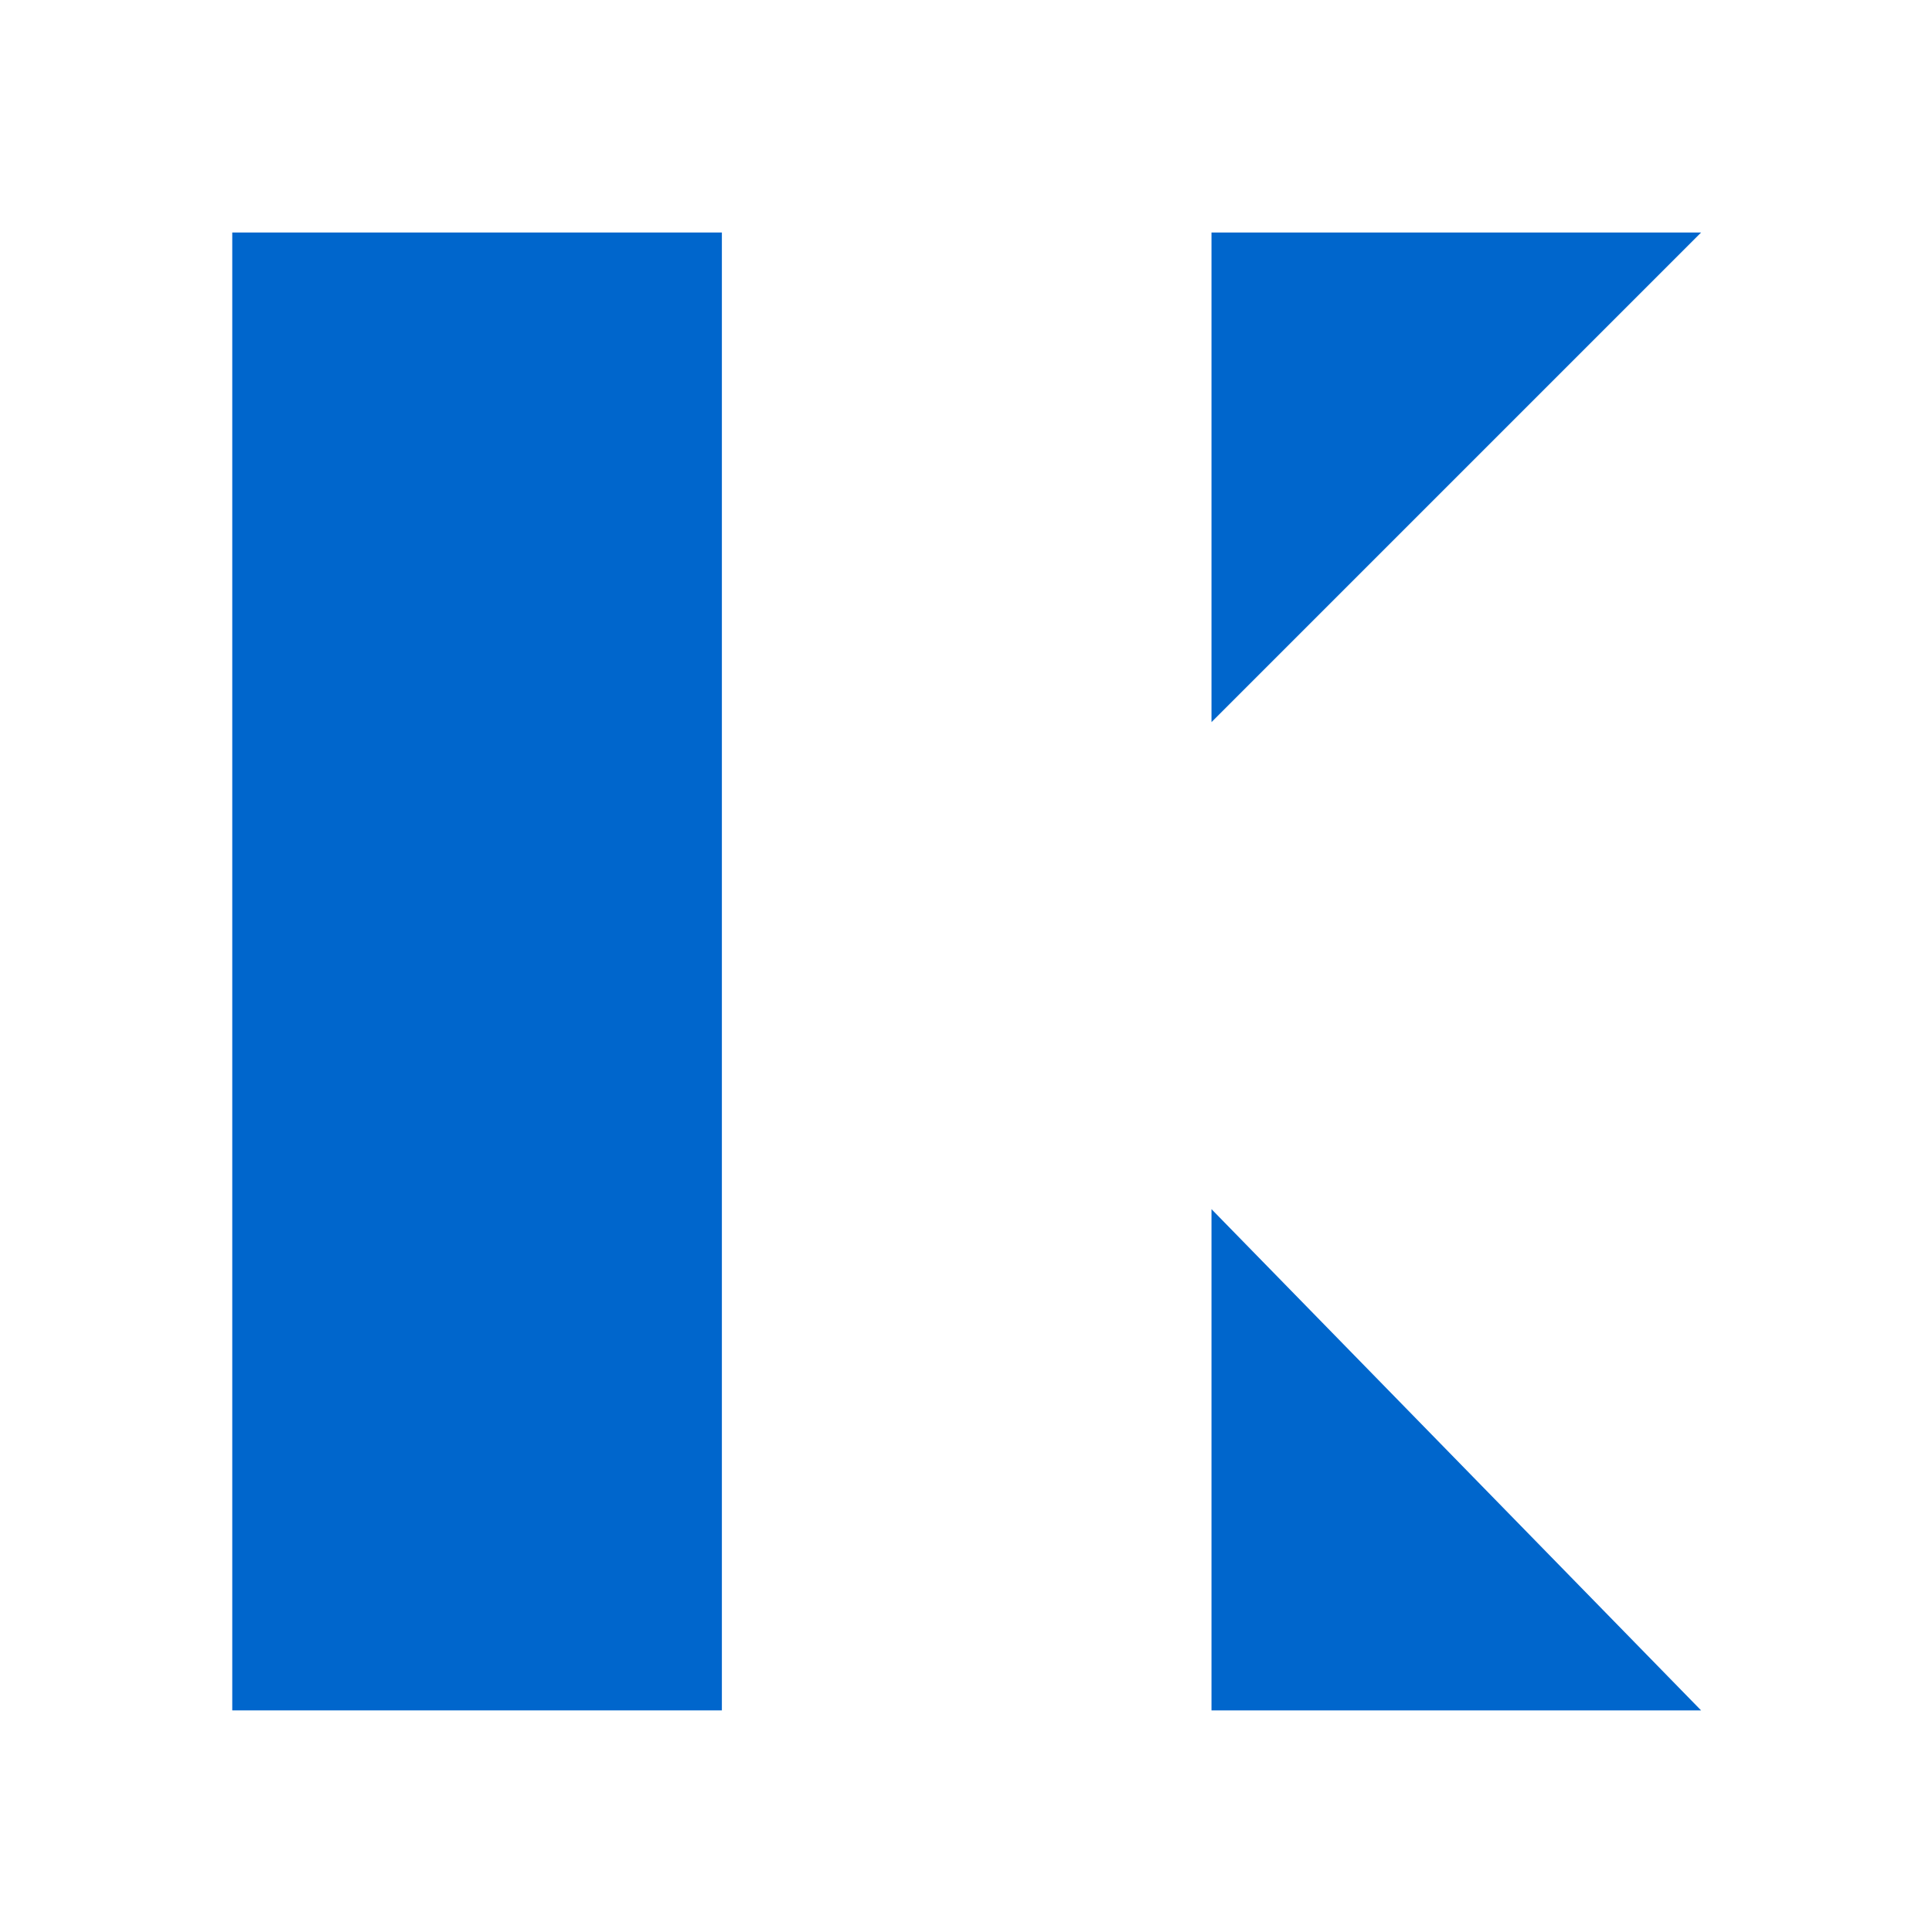
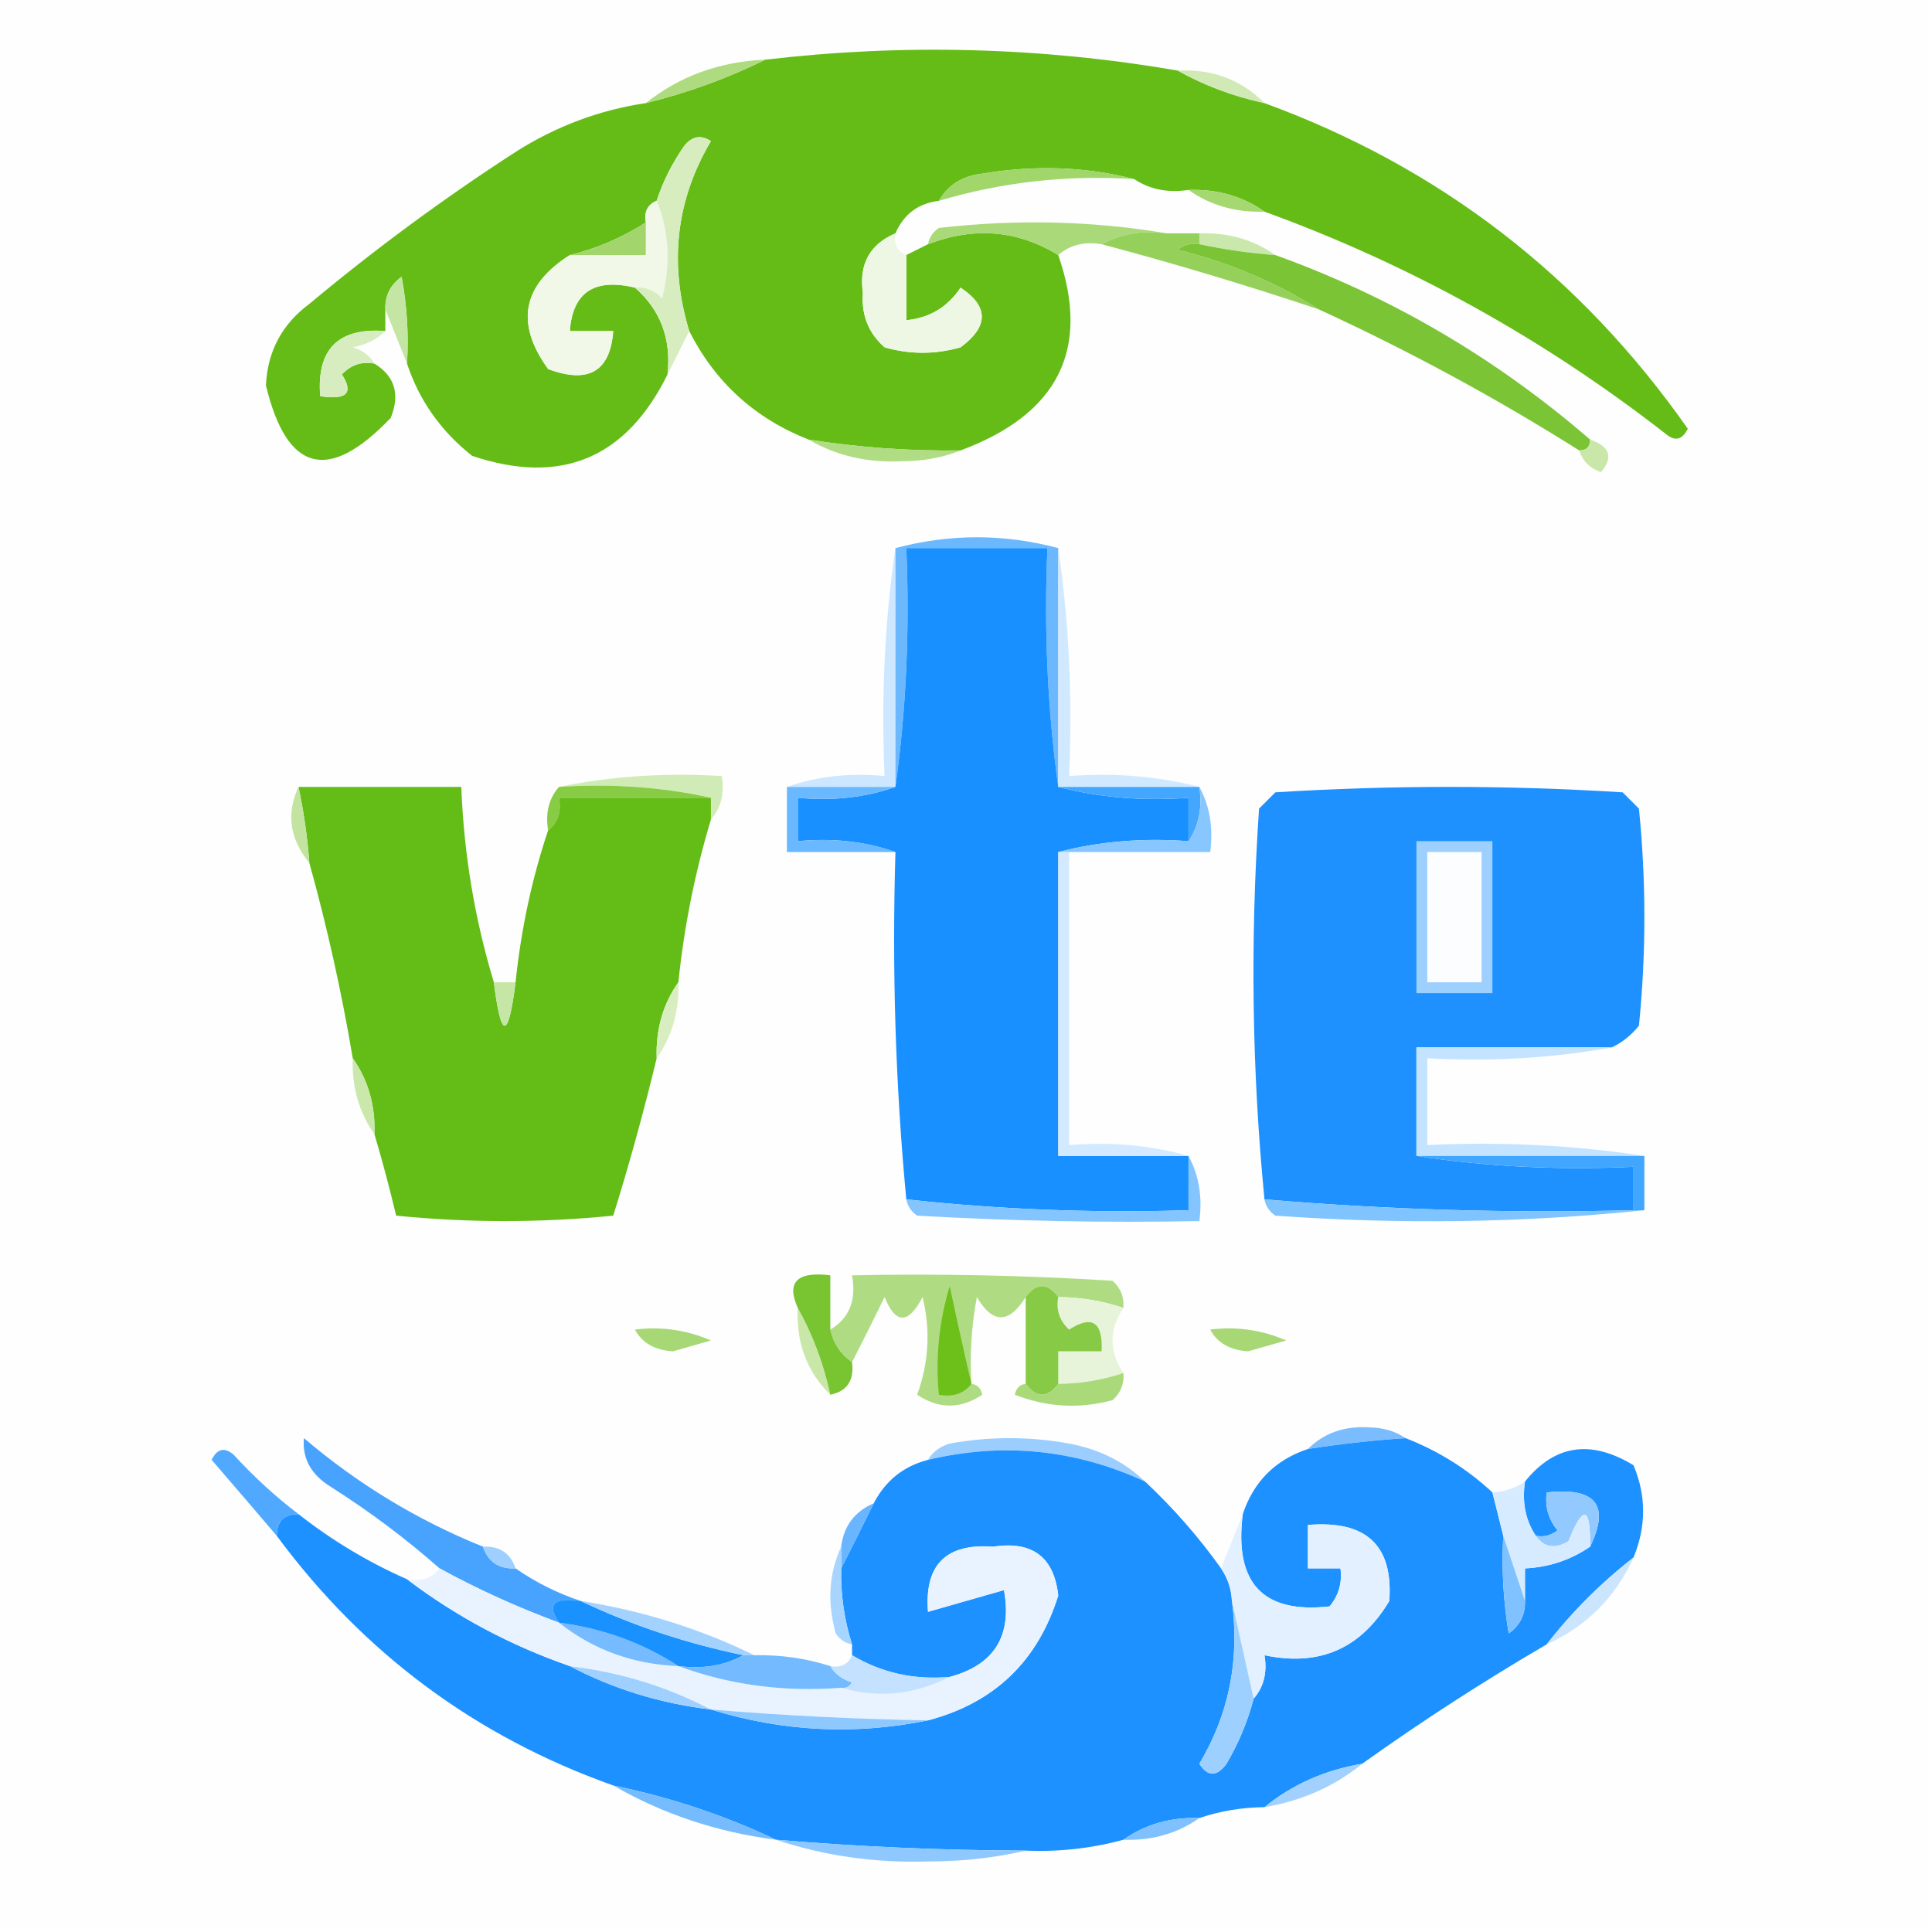
- <svg xmlns="http://www.w3.org/2000/svg" width="1417" height="1417" viewBox="0 0 1417 1417">
-   <defs>
-     <style>
-       .cls-1 {
-         fill: #06c;
-         fill-rule: evenodd;
-       }
-     </style>
-   </defs>
-   <path id="rectangular" class="cls-1" d="M170.35,170.525h359.1V1254.47H170.35V170.525Z" />
-   <path id="triangle-down" class="cls-1" d="M888.55,1254.47h359.1L888.55,886.825V1254.47Z" />
-   <path id="triangle-up" class="cls-1" d="M888.55,170.525h359.1l-359.1,359.1v-359.1Z" />
+ <svg xmlns="http://www.w3.org/2000/svg" version="1.1" width="178px" height="178px" style="shape-rendering:geometricPrecision; text-rendering:geometricPrecision; image-rendering:optimizeQuality; fill-rule:evenodd; clip-rule:evenodd">
+   <g>
+     <path style="opacity:1" fill="#fdfefd" d="M -0.5,-0.5 C 58.833,-0.5 118.167,-0.5 177.5,-0.5C 177.5,58.833 177.5,118.167 177.5,177.5C 118.167,177.5 58.833,177.5 -0.5,177.5C -0.5,118.167 -0.5,58.833 -0.5,-0.5 Z" />
+   </g>
+   <g>
+     <path style="opacity:1" fill="#65bc17" d="M 108.5,6.5 C 110.936,7.871 113.603,8.871 116.5,9.5C 132.616,15.398 145.616,25.398 155.5,39.5C 154.998,40.521 154.332,40.688 153.5,40C 142.213,31.198 129.88,24.365 116.5,19.5C 114.485,18.076 112.152,17.41 109.5,17.5C 107.585,17.785 105.919,17.451 104.5,16.5C 100.019,15.352 95.352,15.185 90.5,16C 88.68,16.2 87.347,17.034 86.5,18.5C 84.596,18.738 83.262,19.738 82.5,21.5C 80.124,22.512 79.124,24.345 79.5,27C 79.354,29.034 80.02,30.701 81.5,32C 83.833,32.667 86.167,32.667 88.5,32C 91.105,30.069 91.105,28.236 88.5,26.5C 87.305,28.297 85.638,29.297 83.5,29.5C 83.5,27.5 83.5,25.5 83.5,23.5C 84.167,23.167 84.833,22.833 85.5,22.5C 89.754,20.868 93.754,21.201 97.5,23.5C 100.508,32.155 97.508,38.155 88.5,41.5C 83.797,41.563 79.13,41.23 74.5,40.5C 69.553,38.552 65.886,35.218 63.5,30.5C 61.613,24.272 62.28,18.438 65.5,13C 64.551,12.383 63.718,12.549 63,13.5C 61.906,15.078 61.072,16.745 60.5,18.5C 59.662,18.842 59.328,19.508 59.5,20.5C 57.307,21.895 54.974,22.895 52.5,23.5C 48.119,26.282 47.453,29.782 50.5,34C 54.22,35.392 56.22,34.225 56.5,30.5C 55.167,30.5 53.833,30.5 52.5,30.5C 52.759,26.932 54.759,25.599 58.5,26.5C 60.856,28.557 61.856,31.224 61.5,34.5C 57.679,42.244 51.679,44.744 43.5,42C 40.619,39.721 38.619,36.888 37.5,33.5C 37.664,30.813 37.497,28.146 37,25.5C 35.961,26.244 35.461,27.244 35.5,28.5C 35.5,29.167 35.5,29.833 35.5,30.5C 31.167,30.167 29.167,32.167 29.5,36.5C 31.942,36.881 32.608,36.214 31.5,34.5C 32.325,33.614 33.325,33.281 34.5,33.5C 36.377,34.659 36.877,36.326 36,38.5C 30.259,44.52 26.426,43.52 24.5,35.5C 24.648,32.37 25.982,29.87 28.5,28C 34.552,22.947 40.885,18.281 47.5,14C 51.219,11.636 55.219,10.136 59.5,9.5C 63.395,8.538 67.061,7.204 70.5,5.5C 83.217,4.002 95.883,4.335 108.5,6.5 Z" />
+   </g>
+   <g>
+     <path style="opacity:1" fill="#aedb7f" d="M 70.5,5.5 C 67.061,7.204 63.395,8.538 59.5,9.5C 62.626,7.01 66.292,5.677 70.5,5.5 Z" />
+   </g>
+   <g>
+     <path style="opacity:1" fill="#d1eab5" d="M 108.5,6.5 C 111.716,6.346 114.383,7.346 116.5,9.5C 113.603,8.871 110.936,7.871 108.5,6.5 Z" />
+   </g>
+   <g>
+     <path style="opacity:1" fill="#a1d66b" d="M 104.5,16.5 C 98.346,16.1 92.346,16.767 86.5,18.5C 87.347,17.034 88.68,16.2 90.5,16C 95.352,15.185 100.019,15.352 104.5,16.5 Z" />
+   </g>
+   <g>
+     <path style="opacity:1" fill="#a5d871" d="M 109.5,17.5 C 112.152,17.41 114.485,18.076 116.5,19.5C 113.848,19.59 111.515,18.924 109.5,17.5 Z" />
+   </g>
+   <g>
+     <path style="opacity:1" fill="#f1f8e8" d="M 60.5,18.5 C 61.638,21.303 61.804,24.303 61,27.5C 60.329,26.748 59.496,26.414 58.5,26.5C 54.759,25.599 52.759,26.932 52.5,30.5C 53.833,30.5 55.167,30.5 56.5,30.5C 56.22,34.225 54.22,35.392 50.5,34C 47.453,29.782 48.119,26.282 52.5,23.5C 54.833,23.5 57.167,23.5 59.5,23.5C 59.5,22.5 59.5,21.5 59.5,20.5C 59.328,19.508 59.662,18.842 60.5,18.5 Z" />
+   </g>
+   <g>
+     <path style="opacity:1" fill="#a9d978" d="M 107.5,21.5 C 105.265,21.205 103.265,21.539 101.5,22.5C 99.901,22.232 98.568,22.566 97.5,23.5C 93.754,21.201 89.754,20.868 85.5,22.5C 85.611,21.883 85.944,21.383 86.5,21C 93.679,20.179 100.679,20.345 107.5,21.5 Z" />
+   </g>
+   <g>
+     <path style="opacity:1" fill="#a2d66d" d="M 59.5,20.5 C 59.5,21.5 59.5,22.5 59.5,23.5C 57.167,23.5 54.833,23.5 52.5,23.5C 54.974,22.895 57.307,21.895 59.5,20.5 Z" />
+   </g>
+   <g>
+     <path style="opacity:1" fill="#95d05b" d="M 107.5,21.5 C 108.5,21.5 109.5,21.5 110.5,21.5C 110.5,21.833 110.5,22.167 110.5,22.5C 109.761,22.369 109.094,22.536 108.5,23C 113.255,24.185 117.588,26.018 121.5,28.5C 114.786,26.258 108.119,24.258 101.5,22.5C 103.265,21.539 105.265,21.205 107.5,21.5 Z" />
+   </g>
+   <g>
+     <path style="opacity:1" fill="#cae8ac" d="M 110.5,22.5 C 110.5,22.167 110.5,21.833 110.5,21.5C 113.152,21.41 115.485,22.076 117.5,23.5C 115.139,23.326 112.806,22.993 110.5,22.5 Z" />
+   </g>
+   <g>
+     <path style="opacity:1" fill="#eef7e4" d="M 82.5,21.5 C 82.328,22.492 82.662,23.158 83.5,23.5C 83.5,25.5 83.5,27.5 83.5,29.5C 85.638,29.297 87.305,28.297 88.5,26.5C 91.105,28.236 91.105,30.069 88.5,32C 86.167,32.667 83.833,32.667 81.5,32C 80.02,30.701 79.354,29.034 79.5,27C 79.124,24.345 80.124,22.512 82.5,21.5 Z" />
+   </g>
+   <g>
+     <path style="opacity:1" fill="#d7edc0" d="M 63.5,30.5 C 62.833,31.833 62.167,33.167 61.5,34.5C 61.856,31.224 60.856,28.557 58.5,26.5C 59.496,26.414 60.329,26.748 61,27.5C 61.804,24.303 61.638,21.303 60.5,18.5C 61.072,16.745 61.906,15.078 63,13.5C 63.718,12.549 64.551,12.383 65.5,13C 62.28,18.438 61.613,24.272 63.5,30.5 Z" />
+   </g>
+   <g>
+     <path style="opacity:1" fill="#c4e5a3" d="M 37.5,33.5 C 36.833,31.833 36.167,30.167 35.5,28.5C 35.461,27.244 35.961,26.244 37,25.5C 37.497,28.146 37.664,30.813 37.5,33.5 Z" />
+   </g>
+   <g>
+     <path style="opacity:1" fill="#7ac435" d="M 110.5,22.5 C 112.806,22.993 115.139,23.326 117.5,23.5C 128.174,27.341 137.84,33.007 146.5,40.5C 146.5,41.167 146.167,41.5 145.5,41.5C 137.819,36.658 129.819,32.325 121.5,28.5C 117.588,26.018 113.255,24.185 108.5,23C 109.094,22.536 109.761,22.369 110.5,22.5 Z" />
+   </g>
+   <g>
+     <path style="opacity:1" fill="#d7edc0" d="M 35.5,30.5 C 34.737,31.268 33.737,31.768 32.5,32C 33.416,32.278 34.083,32.778 34.5,33.5C 33.325,33.281 32.325,33.614 31.5,34.5C 32.608,36.214 31.942,36.881 29.5,36.5C 29.167,32.167 31.167,30.167 35.5,30.5 Z" />
+   </g>
+   <g>
+     <path style="opacity:1" fill="#b0dc83" d="M 74.5,40.5 C 79.13,41.23 83.797,41.563 88.5,41.5C 86.866,42.161 85.033,42.494 83,42.5C 79.85,42.64 77.017,41.973 74.5,40.5 Z" />
+   </g>
+   <g>
+     <path style="opacity:1" fill="#c8e7a9" d="M 146.5,40.5 C 148.332,41.141 148.665,42.141 147.5,43.5C 146.478,43.145 145.811,42.478 145.5,41.5C 146.167,41.5 146.5,41.167 146.5,40.5 Z" />
+   </g>
+   <g>
+     <path style="opacity:1" fill="#cce7ff" d="M 82.5,50.5 C 82.5,57.833 82.5,65.167 82.5,72.5C 79.167,72.5 75.833,72.5 72.5,72.5C 75.287,71.523 78.287,71.19 81.5,71.5C 81.175,64.313 81.509,57.313 82.5,50.5 Z" />
+   </g>
+   <g>
+     <path style="opacity:1" fill="#6cb8ff" d="M 97.5,50.5 C 97.5,57.833 97.5,65.167 97.5,72.5C 96.508,65.352 96.175,58.019 96.5,50.5C 92.167,50.5 87.833,50.5 83.5,50.5C 83.825,58.019 83.492,65.352 82.5,72.5C 82.5,65.167 82.5,57.833 82.5,50.5C 87.5,49.167 92.5,49.167 97.5,50.5 Z" />
+   </g>
+   <g>
+     <path style="opacity:1" fill="#1890ff" d="M 97.5,72.5 C 101.298,73.483 105.298,73.817 109.5,73.5C 109.5,74.833 109.5,76.167 109.5,77.5C 105.298,77.183 101.298,77.517 97.5,78.5C 97.5,87.833 97.5,97.167 97.5,106.5C 101.5,106.5 105.5,106.5 109.5,106.5C 109.5,108.167 109.5,109.833 109.5,111.5C 100.779,111.775 92.113,111.442 83.5,110.5C 82.506,100.013 82.172,89.346 82.5,78.5C 79.713,77.523 76.713,77.19 73.5,77.5C 73.5,76.167 73.5,74.833 73.5,73.5C 76.713,73.81 79.713,73.477 82.5,72.5C 83.492,65.352 83.825,58.019 83.5,50.5C 87.833,50.5 92.167,50.5 96.5,50.5C 96.175,58.019 96.508,65.352 97.5,72.5 Z" />
+   </g>
+   <g>
+     <path style="opacity:1" fill="#d1e9ff" d="M 97.5,50.5 C 98.491,57.313 98.825,64.313 98.5,71.5C 102.702,71.183 106.702,71.517 110.5,72.5C 106.167,72.5 101.833,72.5 97.5,72.5C 97.5,65.167 97.5,57.833 97.5,50.5 Z" />
+   </g>
+   <g>
+     <path style="opacity:1" fill="#d1ebb7" d="M 51.5,72.5 C 56.305,71.513 61.305,71.18 66.5,71.5C 66.768,73.099 66.434,74.432 65.5,75.5C 65.5,74.833 65.5,74.167 65.5,73.5C 61.03,72.514 56.363,72.18 51.5,72.5 Z" />
+   </g>
+   <g>
+     <path style="opacity:1" fill="#88cb45" d="M 51.5,72.5 C 56.363,72.18 61.03,72.514 65.5,73.5C 60.833,73.5 56.167,73.5 51.5,73.5C 51.737,74.791 51.404,75.791 50.5,76.5C 50.232,74.901 50.566,73.568 51.5,72.5 Z" />
+   </g>
+   <g>
+     <path style="opacity:1" fill="#43a7ff" d="M 97.5,72.5 C 101.833,72.5 106.167,72.5 110.5,72.5C 110.784,74.415 110.451,76.081 109.5,77.5C 109.5,76.167 109.5,74.833 109.5,73.5C 105.298,73.817 101.298,73.483 97.5,72.5 Z" />
+   </g>
+   <g>
+     <path style="opacity:1" fill="#1e91ff" d="M 148.5,96.5 C 142.5,96.5 136.5,96.5 130.5,96.5C 130.5,99.833 130.5,103.167 130.5,106.5C 136.979,107.491 143.646,107.824 150.5,107.5C 150.5,108.833 150.5,110.167 150.5,111.5C 139.116,111.79 127.783,111.457 116.5,110.5C 115.34,98.674 115.174,86.674 116,74.5C 116.5,74 117,73.5 117.5,73C 128.167,72.333 138.833,72.333 149.5,73C 150,73.5 150.5,74 151,74.5C 151.667,81.167 151.667,87.833 151,94.5C 150.292,95.38 149.458,96.047 148.5,96.5 Z" />
+   </g>
+   <g>
+     <path style="opacity:1" fill="#64bc16" d="M 27.5,72.5 C 32.5,72.5 37.5,72.5 42.5,72.5C 42.733,78.659 43.733,84.659 45.5,90.5C 46.167,95.833 46.833,95.833 47.5,90.5C 48.01,85.609 49.01,80.942 50.5,76.5C 51.404,75.791 51.737,74.791 51.5,73.5C 56.167,73.5 60.833,73.5 65.5,73.5C 65.5,74.167 65.5,74.833 65.5,75.5C 64.025,80.4 63.025,85.4 62.5,90.5C 61.076,92.514 60.41,94.848 60.5,97.5C 59.326,102.375 57.993,107.208 56.5,112C 49.833,112.667 43.167,112.667 36.5,112C 35.877,109.393 35.21,106.893 34.5,104.5C 34.59,101.848 33.924,99.514 32.5,97.5C 31.477,91.409 30.143,85.409 28.5,79.5C 28.326,77.139 27.993,74.806 27.5,72.5 Z" />
+   </g>
+   <g>
+     <path style="opacity:1" fill="#6ab8ff" d="M 72.5,72.5 C 75.833,72.5 79.167,72.5 82.5,72.5C 79.713,73.477 76.713,73.81 73.5,73.5C 73.5,74.833 73.5,76.167 73.5,77.5C 76.713,77.19 79.713,77.523 82.5,78.5C 79.167,78.5 75.833,78.5 72.5,78.5C 72.5,76.5 72.5,74.5 72.5,72.5 Z" />
+   </g>
+   <g>
+     <path style="opacity:1" fill="#87c6ff" d="M 110.5,72.5 C 111.461,74.265 111.795,76.265 111.5,78.5C 107.167,78.5 102.833,78.5 98.5,78.5C 98.167,78.5 97.833,78.5 97.5,78.5C 101.298,77.517 105.298,77.183 109.5,77.5C 110.451,76.081 110.784,74.415 110.5,72.5 Z" />
+   </g>
+   <g>
+     <path style="opacity:1" fill="#c2e4a0" d="M 27.5,72.5 C 27.993,74.806 28.326,77.139 28.5,79.5C 26.688,77.287 26.355,74.953 27.5,72.5 Z" />
+   </g>
+   <g>
+     <path style="opacity:1" fill="#d2e9ff" d="M 97.5,78.5 C 97.833,78.5 98.167,78.5 98.5,78.5C 98.5,87.5 98.5,96.5 98.5,105.5C 102.371,105.185 106.038,105.518 109.5,106.5C 105.5,106.5 101.5,106.5 97.5,106.5C 97.5,97.167 97.5,87.833 97.5,78.5 Z" />
+   </g>
+   <g>
+     <path style="opacity:1" fill="#9ed0ff" d="M 130.5,77.5 C 132.833,77.5 135.167,77.5 137.5,77.5C 137.5,82.167 137.5,86.833 137.5,91.5C 135.167,91.5 132.833,91.5 130.5,91.5C 130.5,86.833 130.5,82.167 130.5,77.5 Z" />
+   </g>
+   <g>
+     <path style="opacity:1" fill="#fcfdff" d="M 131.5,78.5 C 133.167,78.5 134.833,78.5 136.5,78.5C 136.5,82.5 136.5,86.5 136.5,90.5C 134.833,90.5 133.167,90.5 131.5,90.5C 131.5,86.5 131.5,82.5 131.5,78.5 Z" />
+   </g>
+   <g>
+     <path style="opacity:1" fill="#c6e6a6" d="M 45.5,90.5 C 46.167,90.5 46.833,90.5 47.5,90.5C 46.833,95.833 46.167,95.833 45.5,90.5 Z" />
+   </g>
+   <g>
+     <path style="opacity:1" fill="#d8eec0" d="M 62.5,90.5 C 62.59,93.152 61.924,95.486 60.5,97.5C 60.41,94.848 61.076,92.514 62.5,90.5 Z" />
+   </g>
+   <g>
+     <path style="opacity:1" fill="#cae8ab" d="M 32.5,97.5 C 33.924,99.514 34.59,101.848 34.5,104.5C 33.076,102.485 32.41,100.152 32.5,97.5 Z" />
+   </g>
+   <g>
+     <path style="opacity:1" fill="#c3e3ff" d="M 148.5,96.5 C 143.025,97.489 137.358,97.822 131.5,97.5C 131.5,100.167 131.5,102.833 131.5,105.5C 138.354,105.176 145.021,105.509 151.5,106.5C 144.5,106.5 137.5,106.5 130.5,106.5C 130.5,103.167 130.5,99.833 130.5,96.5C 136.5,96.5 142.5,96.5 148.5,96.5 Z" />
+   </g>
+   <g>
+     <path style="opacity:1" fill="#41a6ff" d="M 130.5,106.5 C 137.5,106.5 144.5,106.5 151.5,106.5C 151.5,108.167 151.5,109.833 151.5,111.5C 151.167,111.5 150.833,111.5 150.5,111.5C 150.5,110.167 150.5,108.833 150.5,107.5C 143.646,107.824 136.979,107.491 130.5,106.5 Z" />
+   </g>
+   <g>
+     <path style="opacity:1" fill="#84c5ff" d="M 109.5,106.5 C 110.461,108.265 110.795,110.265 110.5,112.5C 101.827,112.666 93.16,112.5 84.5,112C 83.944,111.617 83.611,111.117 83.5,110.5C 92.113,111.442 100.779,111.775 109.5,111.5C 109.5,109.833 109.5,108.167 109.5,106.5 Z" />
+   </g>
+   <g>
+     <path style="opacity:1" fill="#7fc3ff" d="M 116.5,110.5 C 127.783,111.457 139.116,111.79 150.5,111.5C 150.833,111.5 151.167,111.5 151.5,111.5C 140.341,112.659 129.008,112.826 117.5,112C 116.944,111.617 116.611,111.117 116.5,110.5 Z" />
+   </g>
+   <g>
+     <path style="opacity:1" fill="#afdc82" d="M 103.5,120.5 C 101.565,119.85 99.565,119.517 97.5,119.5C 96.5,118.167 95.5,118.167 94.5,119.5C 92.961,121.982 91.461,121.982 90,119.5C 89.503,122.146 89.336,124.813 89.5,127.5C 90.043,127.56 90.376,127.893 90.5,128.5C 88.5,129.833 86.5,129.833 84.5,128.5C 85.575,125.562 85.742,122.562 85,119.5C 83.684,122.028 82.517,122.028 81.5,119.5C 80.482,121.594 79.482,123.594 78.5,125.5C 77.449,124.778 76.782,123.778 76.5,122.5C 78.256,121.448 78.923,119.781 78.5,117.5C 86.507,117.334 94.507,117.5 102.5,118C 103.252,118.671 103.586,119.504 103.5,120.5 Z" />
+   </g>
+   <g>
+     <path style="opacity:1" fill="#6dbf1a" d="M 89.5,127.5 C 88.791,128.404 87.791,128.737 86.5,128.5C 86.18,125.102 86.513,121.768 87.5,118.5C 88.167,121.642 88.834,124.642 89.5,127.5 Z" />
+   </g>
+   <g>
+     <path style="opacity:1" fill="#e7f4d9" d="M 97.5,119.5 C 99.565,119.517 101.565,119.85 103.5,120.5C 102.167,122.5 102.167,124.5 103.5,126.5C 101.565,127.15 99.565,127.483 97.5,127.5C 97.5,126.5 97.5,125.5 97.5,124.5C 98.833,124.5 100.167,124.5 101.5,124.5C 101.62,121.795 100.62,121.128 98.5,122.5C 97.614,121.675 97.281,120.675 97.5,119.5 Z" />
+   </g>
+   <g>
+     <path style="opacity:1" fill="#a7d875" d="M 58.5,122.5 C 60.924,122.192 63.257,122.526 65.5,123.5C 64.333,123.833 63.167,124.167 62,124.5C 60.319,124.392 59.152,123.725 58.5,122.5 Z" />
+   </g>
+   <g>
+     <path style="opacity:1" fill="#cae7aa" d="M 73.5,120.5 C 74.871,122.936 75.871,125.603 76.5,128.5C 74.346,126.383 73.346,123.716 73.5,120.5 Z" />
+   </g>
+   <g>
+     <path style="opacity:1" fill="#87ca46" d="M 97.5,119.5 C 97.281,120.675 97.614,121.675 98.5,122.5C 100.62,121.128 101.62,121.795 101.5,124.5C 100.167,124.5 98.833,124.5 97.5,124.5C 97.5,125.5 97.5,126.5 97.5,127.5C 96.5,128.833 95.5,128.833 94.5,127.5C 94.5,124.833 94.5,122.167 94.5,119.5C 95.5,118.167 96.5,118.167 97.5,119.5 Z" />
+   </g>
+   <g>
+     <path style="opacity:1" fill="#a7d875" d="M 111.5,122.5 C 113.924,122.192 116.257,122.526 118.5,123.5C 117.333,123.833 116.167,124.167 115,124.5C 113.319,124.392 112.152,123.725 111.5,122.5 Z" />
+   </g>
+   <g>
+     <path style="opacity:1" fill="#78c431" d="M 76.5,122.5 C 76.782,123.778 77.449,124.778 78.5,125.5C 78.715,127.179 78.048,128.179 76.5,128.5C 75.871,125.603 74.871,122.936 73.5,120.5C 72.433,118.121 73.433,117.121 76.5,117.5C 76.5,119.167 76.5,120.833 76.5,122.5 Z" />
+   </g>
+   <g>
+     <path style="opacity:1" fill="#aad97a" d="M 103.5,126.5 C 103.586,127.496 103.252,128.329 102.5,129C 99.446,129.821 96.446,129.655 93.5,128.5C 93.624,127.893 93.957,127.56 94.5,127.5C 95.5,128.833 96.5,128.833 97.5,127.5C 99.565,127.483 101.565,127.15 103.5,126.5 Z" />
+   </g>
+   <g>
+     <path style="opacity:1" fill="#9bceff" d="M 105.5,136.5 C 99.064,133.529 92.398,132.862 85.5,134.5C 85.918,133.778 86.584,133.278 87.5,133C 91.167,132.333 94.833,132.333 98.5,133C 101.281,133.522 103.615,134.689 105.5,136.5 Z" />
+   </g>
+   <g>
+     <path style="opacity:1" fill="#7bbcff" d="M 129.5,132.5 C 126.482,132.704 123.482,133.037 120.5,133.5C 121.946,132.06 123.779,131.393 126,131.5C 127.385,131.514 128.551,131.848 129.5,132.5 Z" />
+   </g>
+   <g>
+     <path style="opacity:1" fill="#1d91ff" d="M 129.5,132.5 C 132.503,133.666 135.17,135.333 137.5,137.5C 137.833,138.833 138.167,140.167 138.5,141.5C 138.335,144.518 138.502,147.518 139,150.5C 140.039,149.756 140.539,148.756 140.5,147.5C 140.5,146.5 140.5,145.5 140.5,144.5C 142.703,144.396 144.703,143.73 146.5,142.5C 148.361,138.672 147.027,137.005 142.5,137.5C 142.33,138.822 142.663,139.989 143.5,141C 142.906,141.464 142.239,141.631 141.5,141.5C 140.549,140.081 140.216,138.415 140.5,136.5C 143.232,133.101 146.566,132.601 150.5,135C 151.679,137.796 151.679,140.629 150.5,143.5C 147.5,145.833 144.833,148.5 142.5,151.5C 136.627,154.931 130.96,158.598 125.5,162.5C 122.053,163.083 119.053,164.416 116.5,166.5C 114.435,166.517 112.435,166.85 110.5,167.5C 107.848,167.41 105.515,168.076 103.5,169.5C 100.57,170.299 97.57,170.632 94.5,170.5C 86.817,170.477 79.15,170.143 71.5,169.5C 66.767,167.256 61.767,165.589 56.5,164.5C 43.841,160 33.508,152.334 25.5,141.5C 25.5,140.167 26.167,139.5 27.5,139.5C 30.589,141.925 33.922,143.925 37.5,145.5C 42.016,148.927 47.016,151.593 52.5,153.5C 56.502,155.61 60.835,156.943 65.5,157.5C 72.102,159.543 78.769,159.877 85.5,158.5C 91.61,156.891 95.61,153.057 97.5,147C 97.107,143.447 95.107,141.947 91.5,142.5C 87.158,142.176 85.158,144.176 85.5,148.5C 87.833,147.833 90.167,147.167 92.5,146.5C 93.269,150.725 91.602,153.391 87.5,154.5C 84.215,154.79 81.215,154.123 78.5,152.5C 78.5,152.167 78.5,151.833 78.5,151.5C 77.781,149.236 77.448,146.903 77.5,144.5C 78.492,142.544 79.492,140.544 80.5,138.5C 81.585,136.413 83.251,135.08 85.5,134.5C 92.398,132.862 99.064,133.529 105.5,136.5C 108.123,138.962 110.456,141.629 112.5,144.5C 113.11,145.391 113.443,146.391 113.5,147.5C 114.227,152.934 113.227,157.934 110.5,162.5C 111.274,163.711 112.107,163.711 113,162.5C 114.122,160.593 114.955,158.593 115.5,156.5C 116.434,155.432 116.768,154.099 116.5,152.5C 121.543,153.569 125.377,151.903 128,147.5C 128.369,142.373 125.869,140.04 120.5,140.5C 120.5,141.833 120.5,143.167 120.5,144.5C 121.5,144.5 122.5,144.5 123.5,144.5C 123.67,145.822 123.337,146.989 122.5,148C 116.364,148.694 113.697,145.861 114.5,139.5C 115.5,136.5 117.5,134.5 120.5,133.5C 123.482,133.037 126.482,132.704 129.5,132.5 Z" />
+   </g>
+   <g>
+     <path style="opacity:1" fill="#51a8ff" d="M 27.5,139.5 C 26.167,139.5 25.5,140.167 25.5,141.5C 23.552,139.211 21.552,136.878 19.5,134.5C 20.002,133.479 20.668,133.312 21.5,134C 23.396,136.068 25.396,137.901 27.5,139.5 Z" />
+   </g>
+   <g>
+     <path style="opacity:1" fill="#6ab5ff" d="M 80.5,138.5 C 79.492,140.544 78.492,142.544 77.5,144.5C 77.5,143.833 77.5,143.167 77.5,142.5C 77.738,140.596 78.738,139.262 80.5,138.5 Z" />
+   </g>
+   <g>
+     <path style="opacity:1" fill="#e2f0ff" d="M 114.5,139.5 C 113.697,145.861 116.364,148.694 122.5,148C 123.337,146.989 123.67,145.822 123.5,144.5C 122.5,144.5 121.5,144.5 120.5,144.5C 120.5,143.167 120.5,141.833 120.5,140.5C 125.869,140.04 128.369,142.373 128,147.5C 125.377,151.903 121.543,153.569 116.5,152.5C 116.768,154.099 116.434,155.432 115.5,156.5C 114.833,153.5 114.167,150.5 113.5,147.5C 113.443,146.391 113.11,145.391 112.5,144.5C 113.167,142.833 113.833,141.167 114.5,139.5 Z" />
+   </g>
+   <g>
+     <path style="opacity:1" fill="#92c9ff" d="M 146.5,142.5 C 146.541,138.757 145.874,138.59 144.5,142C 143.251,142.74 142.251,142.573 141.5,141.5C 142.239,141.631 142.906,141.464 143.5,141C 142.663,139.989 142.33,138.822 142.5,137.5C 147.027,137.005 148.361,138.672 146.5,142.5 Z" />
+   </g>
+   <g>
+     <path style="opacity:1" fill="#48a3ff" d="M 44.5,142.5 C 44.973,143.906 45.973,144.573 47.5,144.5C 49.371,145.797 51.371,146.797 53.5,147.5C 51.007,147.131 50.34,147.797 51.5,149.5C 47.684,148.091 44.017,146.424 40.5,144.5C 37.414,141.777 34.08,139.277 30.5,137C 28.671,135.887 27.837,134.387 28,132.5C 32.974,136.735 38.474,140.069 44.5,142.5 Z" />
+   </g>
+   <g>
+     <path style="opacity:1" fill="#d6ebff" d="M 140.5,136.5 C 140.216,138.415 140.549,140.081 141.5,141.5C 142.251,142.573 143.251,142.74 144.5,142C 145.874,138.59 146.541,138.757 146.5,142.5C 144.703,143.73 142.703,144.396 140.5,144.5C 140.5,145.5 140.5,146.5 140.5,147.5C 139.833,145.5 139.167,143.5 138.5,141.5C 138.167,140.167 137.833,138.833 137.5,137.5C 138.609,137.443 139.609,137.11 140.5,136.5 Z" />
+   </g>
+   <g>
+     <path style="opacity:1" fill="#9ecfff" d="M 44.5,142.5 C 46.027,142.427 47.027,143.094 47.5,144.5C 45.973,144.573 44.973,143.906 44.5,142.5 Z" />
+   </g>
+   <g>
+     <path style="opacity:1" fill="#a7d5ff" d="M 77.5,142.5 C 77.5,143.167 77.5,143.833 77.5,144.5C 77.448,146.903 77.781,149.236 78.5,151.5C 77.883,151.389 77.383,151.056 77,150.5C 76.199,147.633 76.366,144.966 77.5,142.5 Z" />
+   </g>
+   <g>
+     <path style="opacity:1" fill="#7fc2ff" d="M 138.5,141.5 C 139.167,143.5 139.833,145.5 140.5,147.5C 140.539,148.756 140.039,149.756 139,150.5C 138.502,147.518 138.335,144.518 138.5,141.5 Z" />
+   </g>
+   <g>
+     <path style="opacity:1" fill="#cce5ff" d="M 150.5,143.5 C 148.833,147.167 146.167,149.833 142.5,151.5C 144.833,148.5 147.5,145.833 150.5,143.5 Z" />
+   </g>
+   <g>
+     <path style="opacity:1" fill="#9fd0ff" d="M 52.5,153.5 C 57.165,154.057 61.498,155.39 65.5,157.5C 60.835,156.943 56.502,155.61 52.5,153.5 Z" />
+   </g>
+   <g>
+     <path style="opacity:1" fill="#e8f3ff" d="M 85.5,158.5 C 78.82,158.388 72.153,158.054 65.5,157.5C 61.498,155.39 57.165,154.057 52.5,153.5C 47.016,151.593 42.016,148.927 37.5,145.5C 38.791,145.737 39.791,145.404 40.5,144.5C 44.017,146.424 47.684,148.091 51.5,149.5C 54.66,152 58.327,153.333 62.5,153.5C 67.217,155.238 72.217,155.904 77.5,155.5C 80.897,156.494 84.23,156.16 87.5,154.5C 91.602,153.391 93.269,150.725 92.5,146.5C 90.167,147.167 87.833,147.833 85.5,148.5C 85.158,144.176 87.158,142.176 91.5,142.5C 95.107,141.947 97.107,143.447 97.5,147C 95.61,153.057 91.61,156.891 85.5,158.5 Z" />
+   </g>
+   <g>
+     <path style="opacity:1" fill="#76baff" d="M 51.5,149.5 C 55.533,150.025 59.2,151.358 62.5,153.5C 58.327,153.333 54.66,152 51.5,149.5 Z" />
+   </g>
+   <g>
+     <path style="opacity:1" fill="#1992ff" d="M 53.5,147.5 C 58.216,149.739 63.216,151.405 68.5,152.5C 66.735,153.461 64.735,153.795 62.5,153.5C 59.2,151.358 55.533,150.025 51.5,149.5C 50.34,147.797 51.007,147.131 53.5,147.5 Z" />
+   </g>
+   <g>
+     <path style="opacity:1" fill="#a4d2ff" d="M 53.5,147.5 C 59.166,148.39 64.499,150.057 69.5,152.5C 69.167,152.5 68.833,152.5 68.5,152.5C 63.216,151.405 58.216,149.739 53.5,147.5 Z" />
+   </g>
+   <g>
+     <path style="opacity:1" fill="#73baff" d="M 68.5,152.5 C 68.833,152.5 69.167,152.5 69.5,152.5C 71.903,152.448 74.236,152.781 76.5,153.5C 76.918,154.222 77.584,154.722 78.5,155C 78.272,155.399 77.938,155.565 77.5,155.5C 72.217,155.904 67.217,155.238 62.5,153.5C 64.735,153.795 66.735,153.461 68.5,152.5 Z" />
+   </g>
+   <g>
+     <path style="opacity:1" fill="#c4e2ff" d="M 78.5,152.5 C 81.215,154.123 84.215,154.79 87.5,154.5C 84.23,156.16 80.897,156.494 77.5,155.5C 77.938,155.565 78.272,155.399 78.5,155C 77.584,154.722 76.918,154.222 76.5,153.5C 77.492,153.672 78.158,153.338 78.5,152.5 Z" />
+   </g>
+   <g>
+     <path style="opacity:1" fill="#8dc8ff" d="M 65.5,157.5 C 72.153,158.054 78.82,158.388 85.5,158.5C 78.769,159.877 72.102,159.543 65.5,157.5 Z" />
+   </g>
+   <g>
+     <path style="opacity:1" fill="#9ed0ff" d="M 113.5,147.5 C 114.167,150.5 114.833,153.5 115.5,156.5C 114.955,158.593 114.122,160.593 113,162.5C 112.107,163.711 111.274,163.711 110.5,162.5C 113.227,157.934 114.227,152.934 113.5,147.5 Z" />
+   </g>
+   <g>
+     <path style="opacity:1" fill="#77bbff" d="M 56.5,164.5 C 61.767,165.589 66.767,167.256 71.5,169.5C 66.085,168.806 61.085,167.14 56.5,164.5 Z" />
+   </g>
+   <g>
+     <path style="opacity:1" fill="#a2d0ff" d="M 125.5,162.5 C 122.947,164.584 119.947,165.917 116.5,166.5C 119.053,164.416 122.053,163.083 125.5,162.5 Z" />
+   </g>
+   <g>
+     <path style="opacity:1" fill="#7fc1ff" d="M 110.5,167.5 C 108.485,168.924 106.152,169.59 103.5,169.5C 105.515,168.076 107.848,167.41 110.5,167.5 Z" />
+   </g>
+   <g>
+     <path style="opacity:1" fill="#8ec8ff" d="M 71.5,169.5 C 79.15,170.143 86.817,170.477 94.5,170.5C 91.686,171.165 88.686,171.498 85.5,171.5C 80.576,171.646 75.909,170.979 71.5,169.5 Z" />
+   </g>
</svg>
